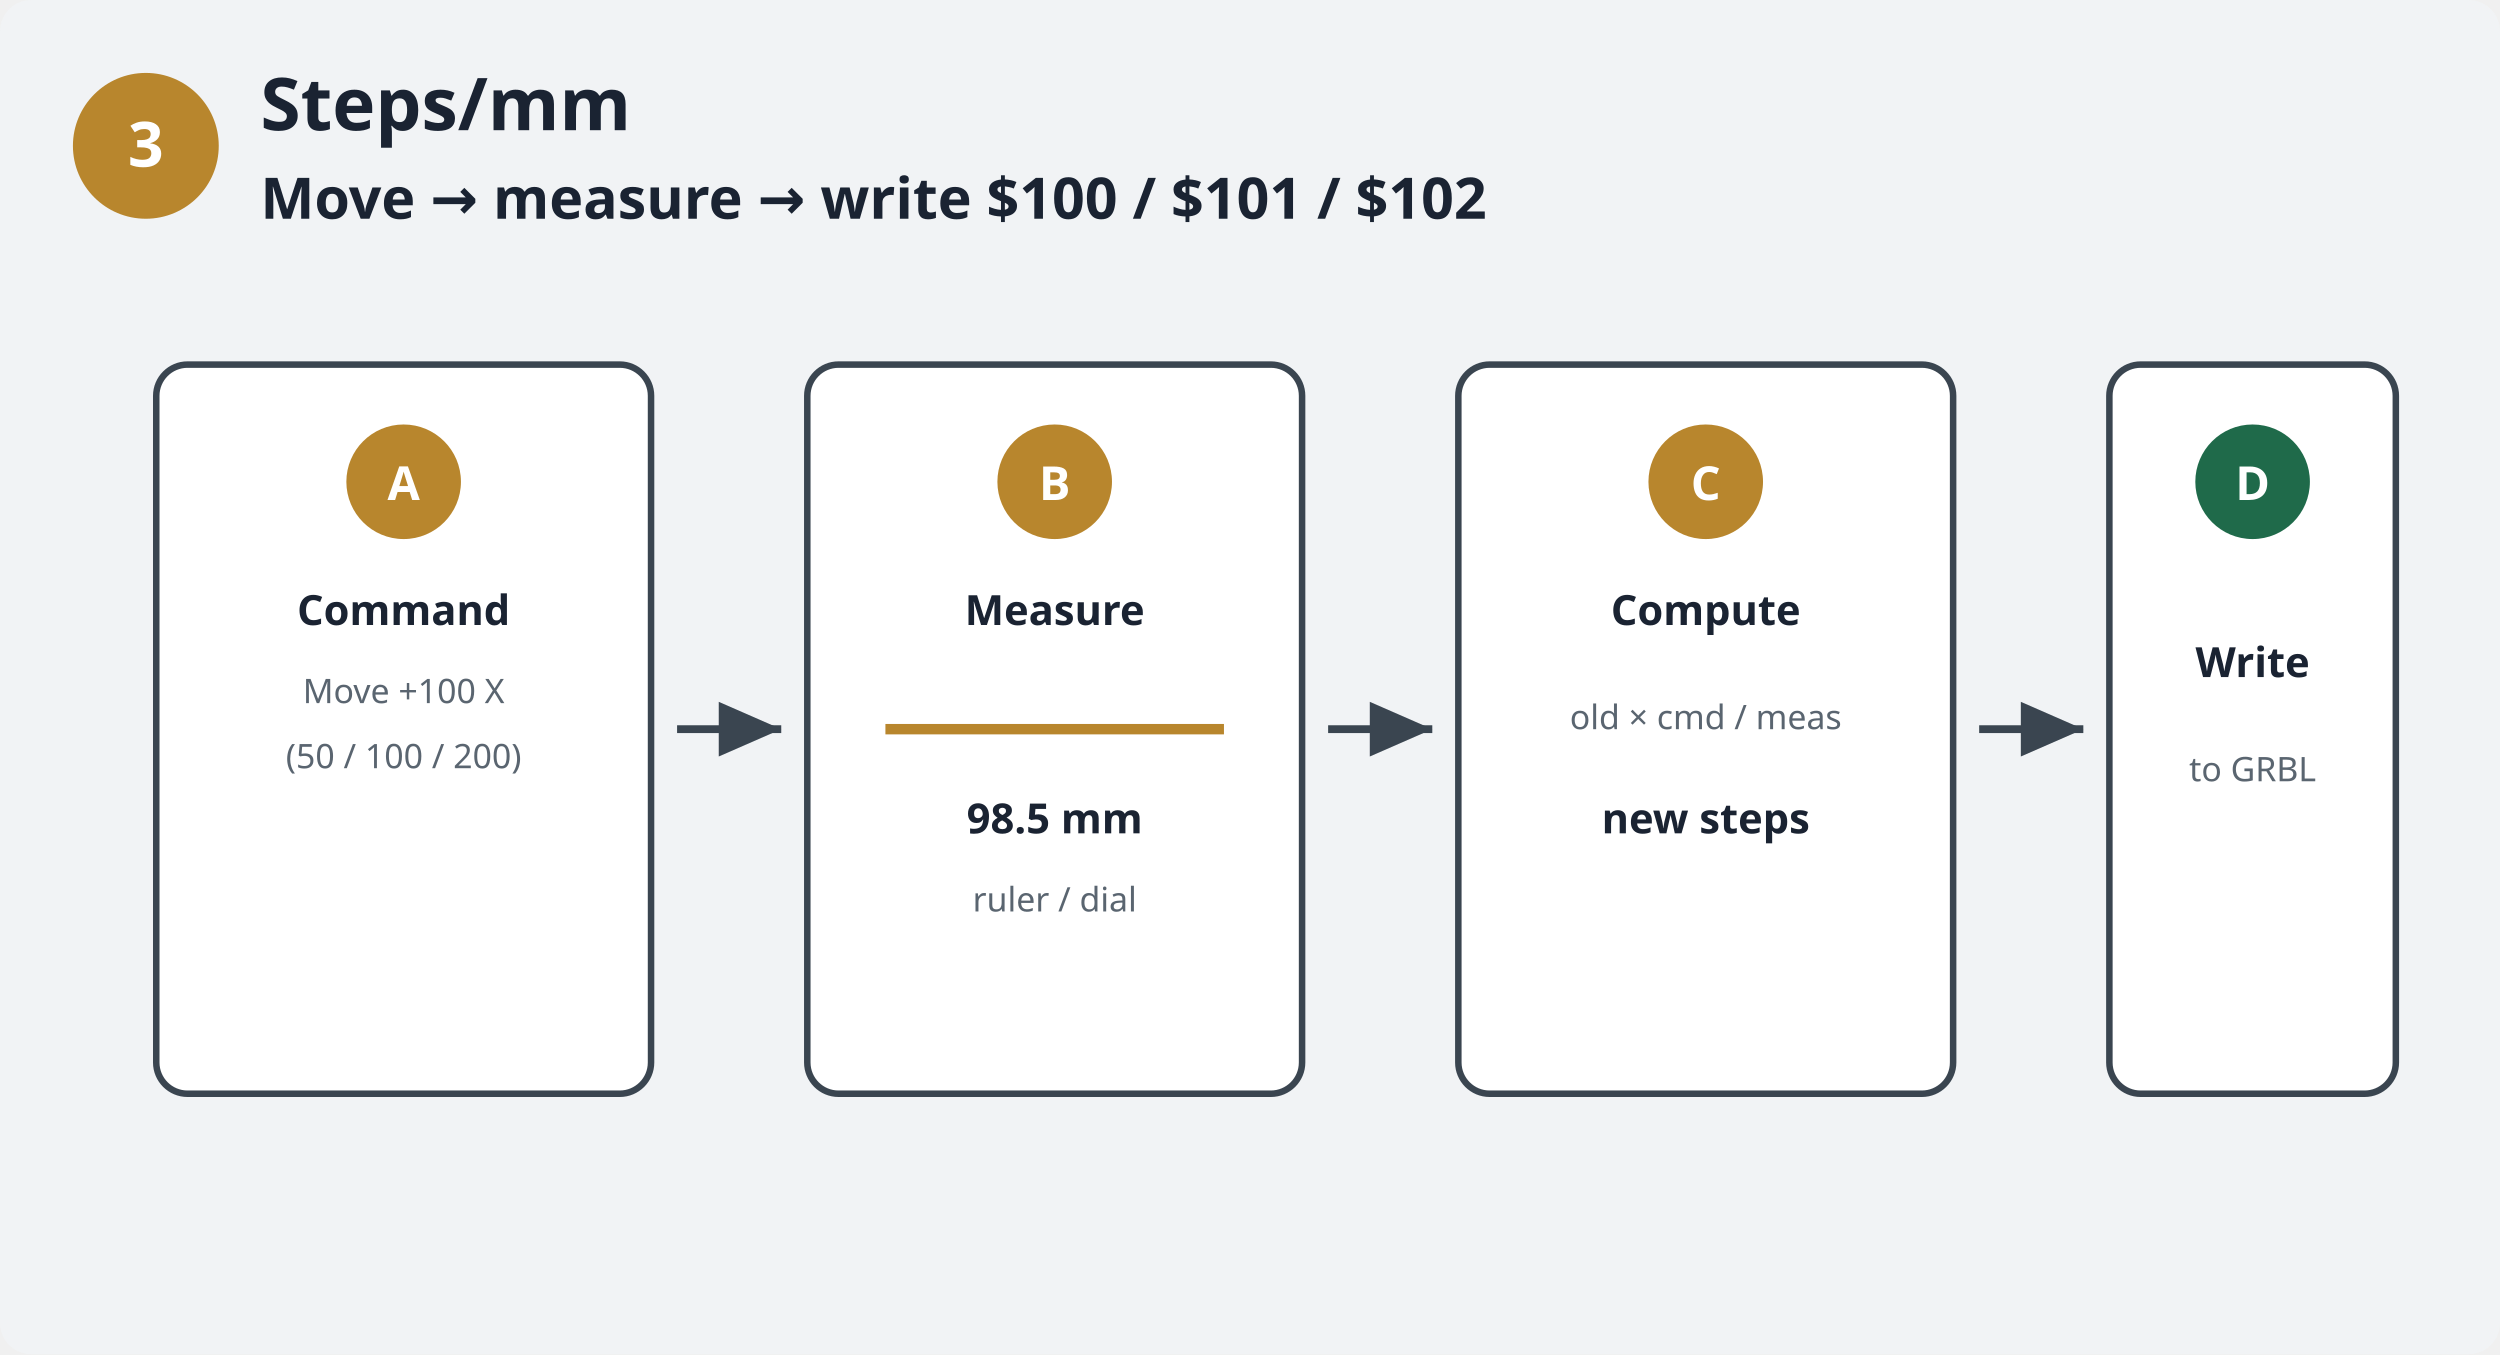
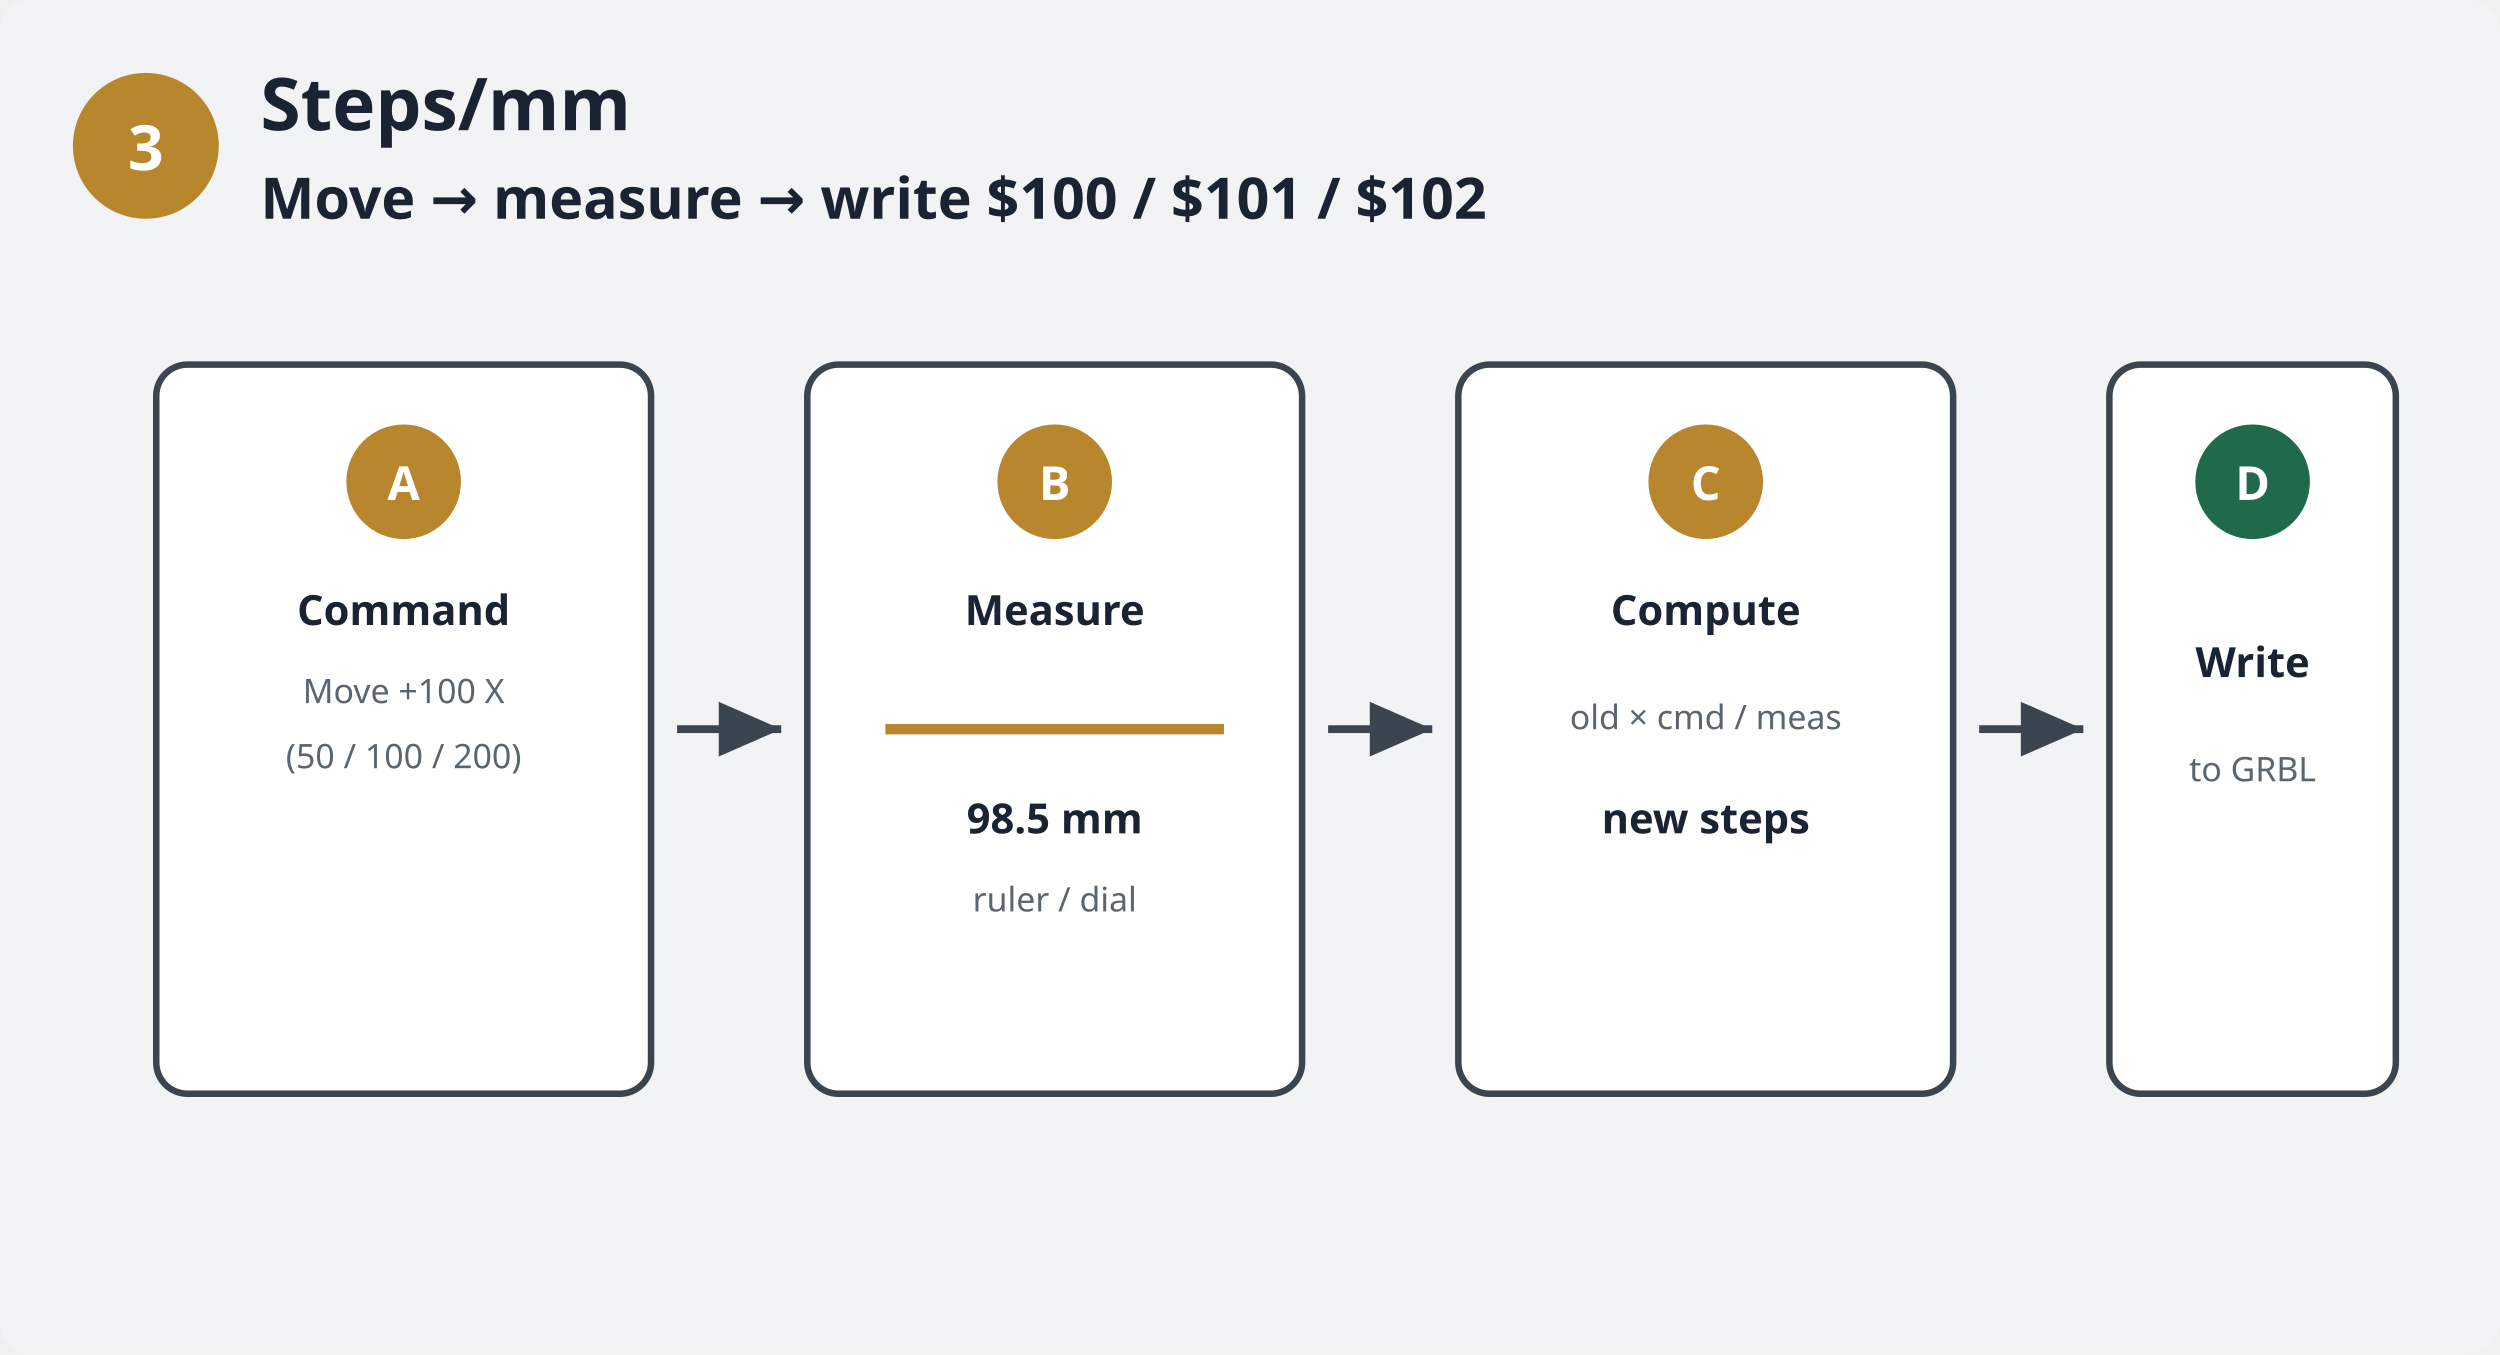
<svg xmlns="http://www.w3.org/2000/svg" viewBox="0 0 960 520" role="img" aria-labelledby="t d">
  <defs>
    <style>
      /* SharpCNC diagram type: UI stack on all text; avoid SVG Times default on .tiny/etc. */
      text, tspan { font-family: "Sora", system-ui, "Segoe UI", sans-serif; }
      .bg { fill: #f1f3f5; }
      .card { fill: #ffffff; stroke: #3a4550; stroke-width: 2.5; }
      .num { fill: #b8862d; }
      .ok { fill: #1f6a4a; }
      .lab { font-family: "Sora", system-ui, "Segoe UI", sans-serif; fill: #1a2332; font-size: 16px; }
      .big { font-size: 28px; font-weight: 700; }
      .act { font-size: 22px; font-weight: 700; }
      .tiny { font-size: 13px; fill: #5a6570; }
      .w { fill: #ffffff; font-family: "Sora", system-ui, "Segoe UI", sans-serif; font-weight: 700; }
      .arrow { stroke: #3a4550; stroke-width: 3; fill: none; marker-end: url(#a); }
    </style>
    <marker id="a" markerWidth="10" markerHeight="10" refX="8" refY="3.5" orient="auto">
      <path d="M0,0 L8,3.5 L0,7 Z" fill="#3a4550" />
    </marker>
  </defs>
  <rect class="bg" width="960" height="520" rx="12" />
  <circle class="num" cx="56" cy="56" r="28" />
-   <text class="w" x="56" y="64" text-anchor="middle" font-size="24">3</text>
+   <text class="w" x="56" y="56" text-anchor="middle" dominant-baseline="central" font-size="24">3</text>
  <text class="lab big" x="100" y="50" font-size="28">Steps/mm</text>
  <text class="lab act" x="100" y="84" font-size="22">Move → measure → write $100 / $101 / $102</text>
  <rect class="card" x="60" y="140" width="190" height="280" rx="12" />
  <circle class="num" cx="155" cy="185" r="22" />
-   <text class="w" x="155" y="192" text-anchor="middle" font-size="18">A</text>
+   <text class="w" x="155" y="185" text-anchor="middle" dominant-baseline="central" font-size="18">A</text>
  <text class="lab" x="155" y="240" text-anchor="middle" font-weight="700">Command</text>
  <text class="tiny" x="155" y="270" text-anchor="middle">Move +100 X</text>
  <text class="tiny" x="155" y="295" text-anchor="middle">(50 / 100 / 200)</text>
  <path class="arrow" d="M260 280 H300" />
  <rect class="card" x="310" y="140" width="190" height="280" rx="12" />
  <circle class="num" cx="405" cy="185" r="22" />
-   <text class="w" x="405" y="192" text-anchor="middle" font-size="18">B</text>
+   <text class="w" x="405" y="185" text-anchor="middle" dominant-baseline="central" font-size="18">B</text>
  <text class="lab" x="405" y="240" text-anchor="middle" font-weight="700">Measure</text>
  <line x1="340" y1="280" x2="470" y2="280" stroke="#b8862d" stroke-width="4" />
  <text class="lab" x="405" y="320" text-anchor="middle" font-weight="700">98.5 mm</text>
  <text class="tiny" x="405" y="350" text-anchor="middle">ruler / dial</text>
  <path class="arrow" d="M510 280 H550" />
  <rect class="card" x="560" y="140" width="190" height="280" rx="12" />
  <circle class="num" cx="655" cy="185" r="22" />
-   <text class="w" x="655" y="192" text-anchor="middle" font-size="18">C</text>
+   <text class="w" x="655" y="185" text-anchor="middle" dominant-baseline="central" font-size="18">C</text>
  <text class="lab" x="655" y="240" text-anchor="middle" font-weight="700">Compute</text>
  <text class="tiny" x="655" y="280" text-anchor="middle">old × cmd / meas</text>
  <text class="lab" x="655" y="320" text-anchor="middle" font-weight="700">new steps</text>
  <path class="arrow" d="M760 280 H800" />
  <rect class="card" x="810" y="140" width="110" height="280" rx="12" />
  <circle class="ok" cx="865" cy="185" r="22" />
-   <text class="w" x="865" y="192" text-anchor="middle" font-size="18">D</text>
+   <text class="w" x="865" y="185" text-anchor="middle" dominant-baseline="central" font-size="18">D</text>
  <text class="lab" x="865" y="260" text-anchor="middle" font-weight="700">Write</text>
  <text class="tiny" x="865" y="300" text-anchor="middle">to GRBL</text>
</svg>
